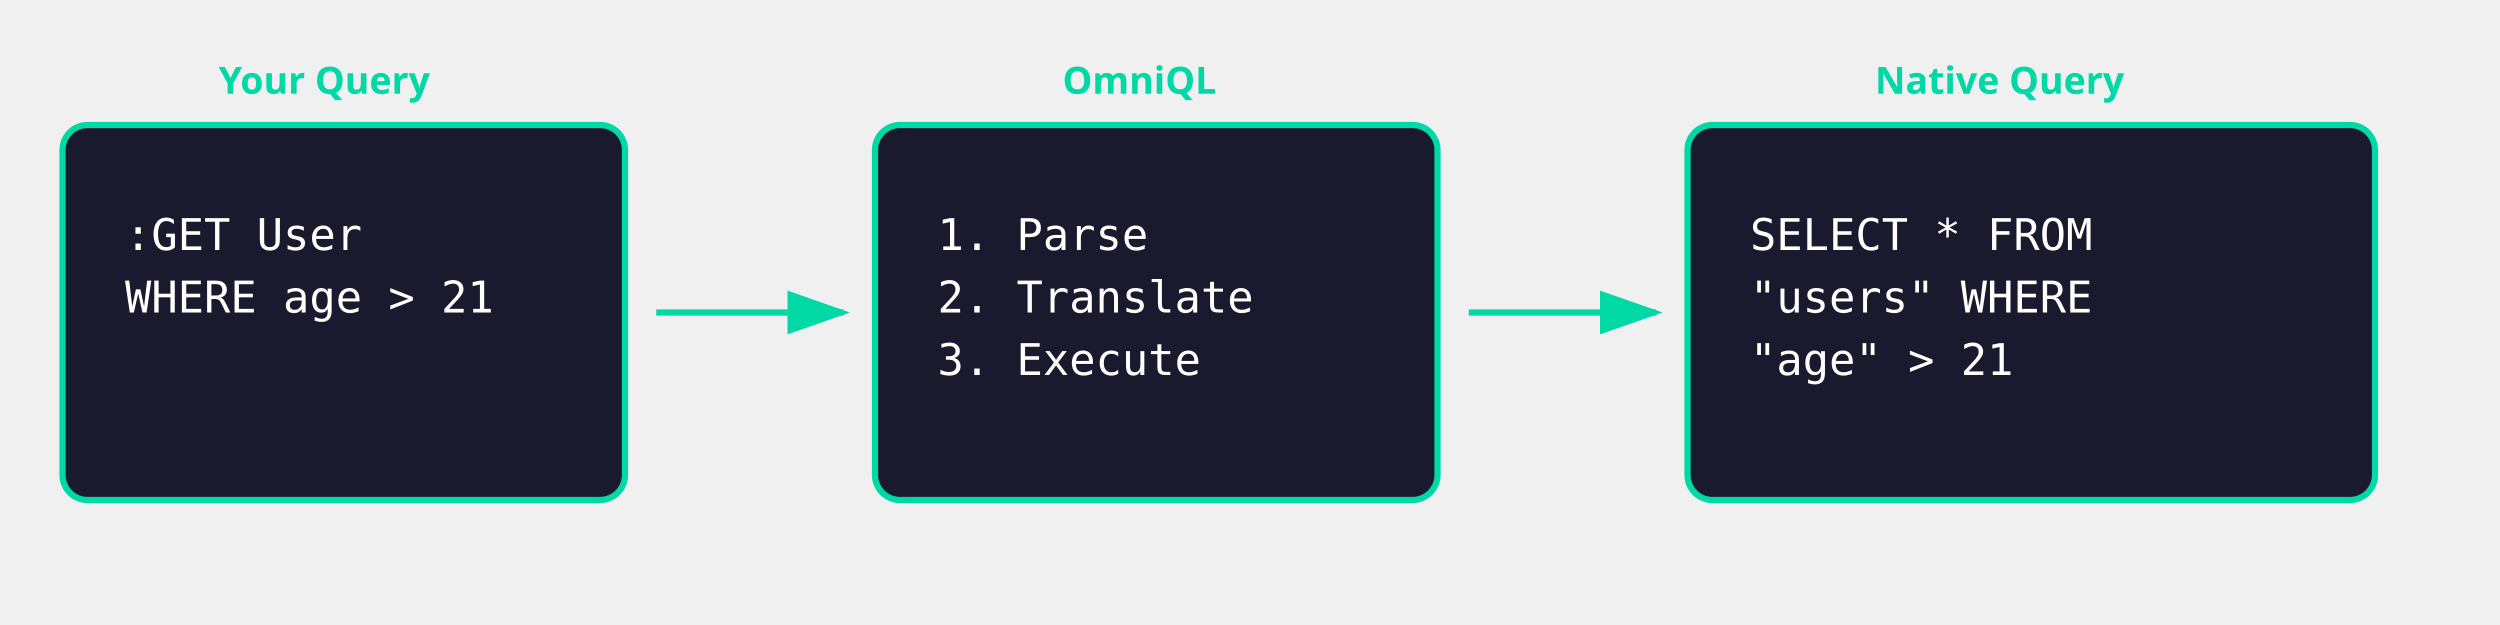
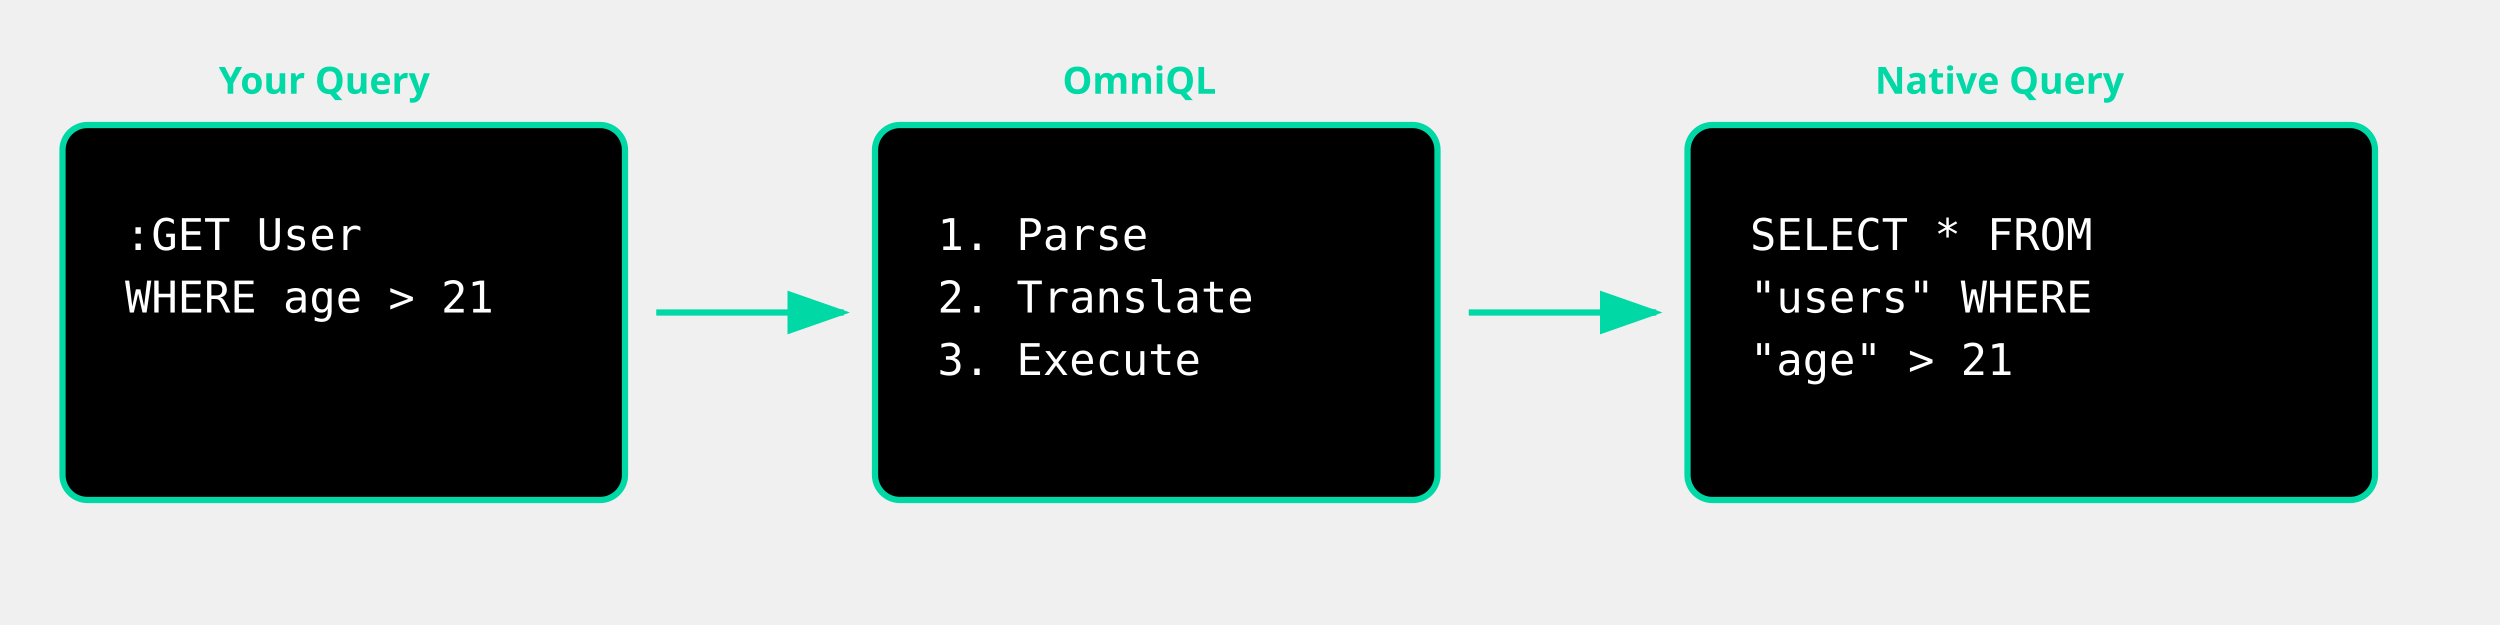
<svg xmlns="http://www.w3.org/2000/svg" viewBox="0 0 800 200">
  <style>
-     .box { fill: #1a1a2e; stroke: #00d9a5; stroke-width: 2; rx: 8; }
+     .box { fill: #000000; stroke: #00d9a5; stroke-width: 2; rx: 8; }
    .text { fill: #ffffff; font-family: monospace; font-size: 14px; }
    .label { fill: #00d9a5; font-family: sans-serif; font-size: 12px; font-weight: bold; }
    .arrow { stroke: #00d9a5; stroke-width: 2; fill: none; marker-end: url(#arrowhead); }
  </style>
  <defs>
    <marker id="arrowhead" markerWidth="10" markerHeight="7" refX="9" refY="3.5" orient="auto">
      <polygon points="0 0, 10 3.5, 0 7" fill="#00d9a5" />
    </marker>
  </defs>
  <rect class="box" x="20" y="40" width="180" height="120" />
  <text class="label" x="70" y="30">Your Query</text>
  <text class="text" x="40" y="80">:GET User</text>
  <text class="text" x="40" y="100">WHERE age &gt; 21</text>
  <path class="arrow" d="M 210 100 L 270 100" />
  <rect class="box" x="280" y="40" width="180" height="120" />
  <text class="label" x="340" y="30">OmniQL</text>
  <text class="text" x="300" y="80">1. Parse</text>
  <text class="text" x="300" y="100">2. Translate</text>
  <text class="text" x="300" y="120">3. Execute</text>
  <path class="arrow" d="M 470 100 L 530 100" />
  <rect class="box" x="540" y="40" width="220" height="120" />
  <text class="label" x="600" y="30">Native Query</text>
  <text class="text" x="560" y="80">SELECT * FROM</text>
  <text class="text" x="560" y="100">"users" WHERE</text>
  <text class="text" x="560" y="120">"age" &gt; 21</text>
</svg>
